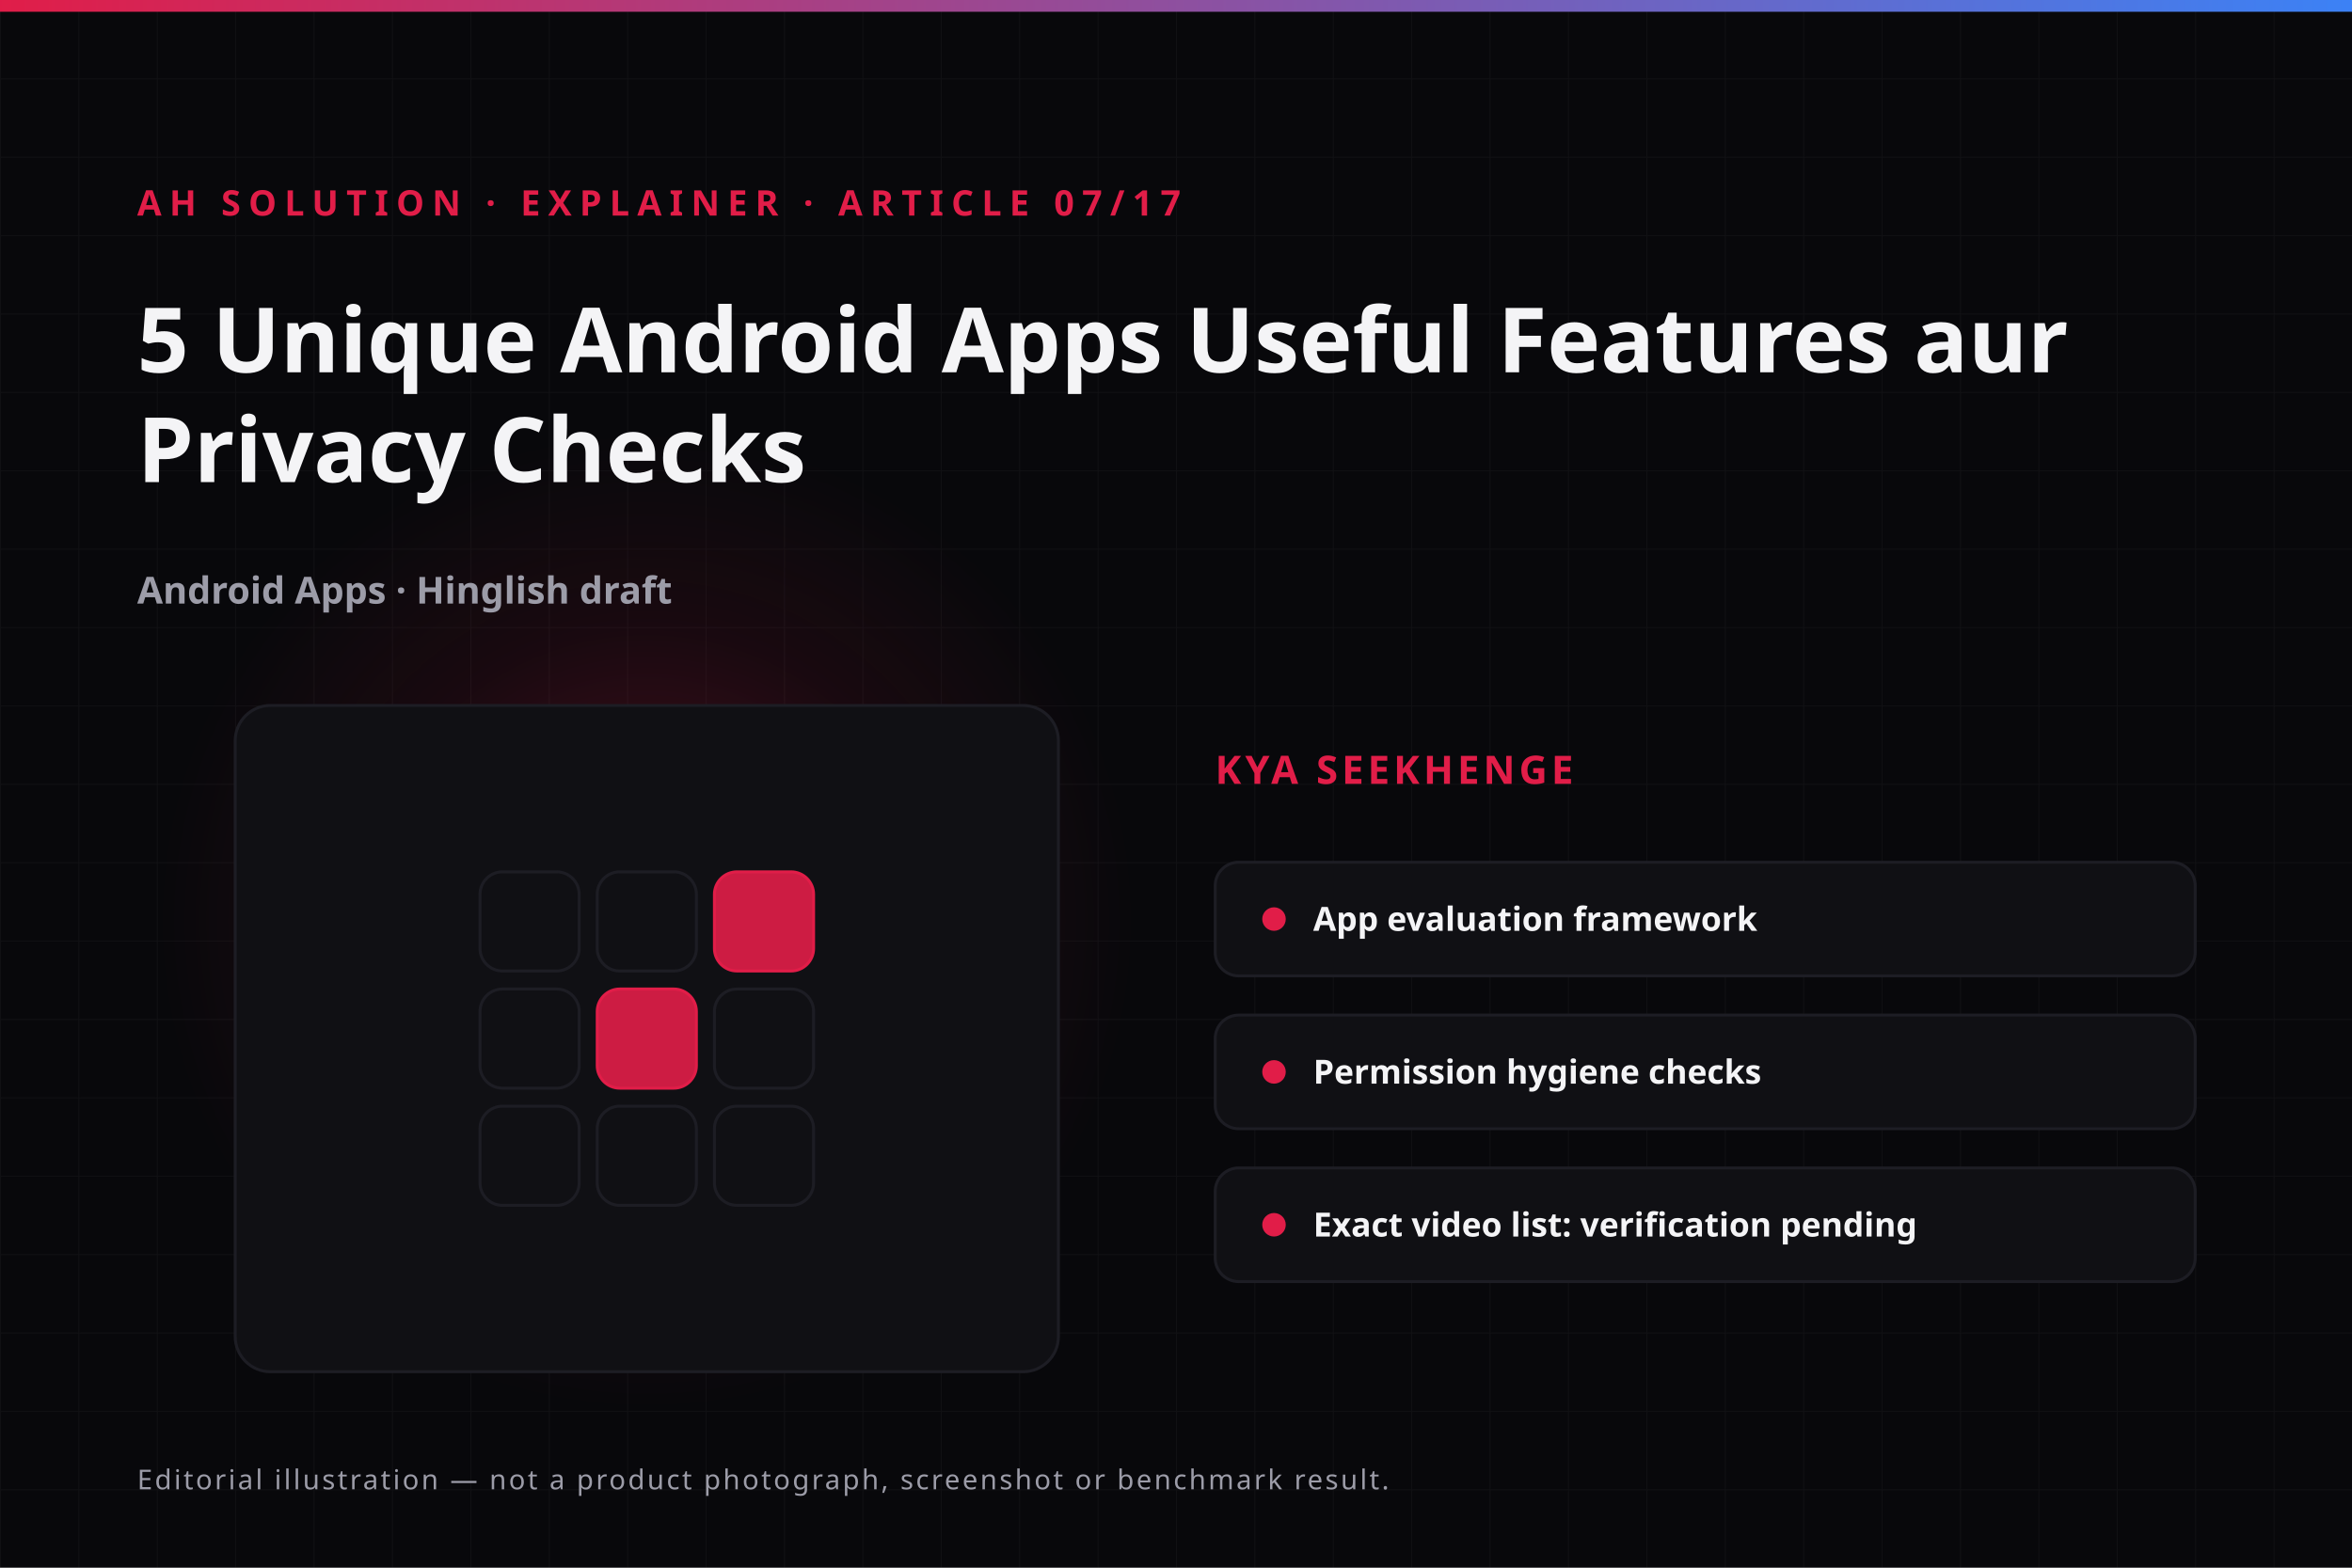
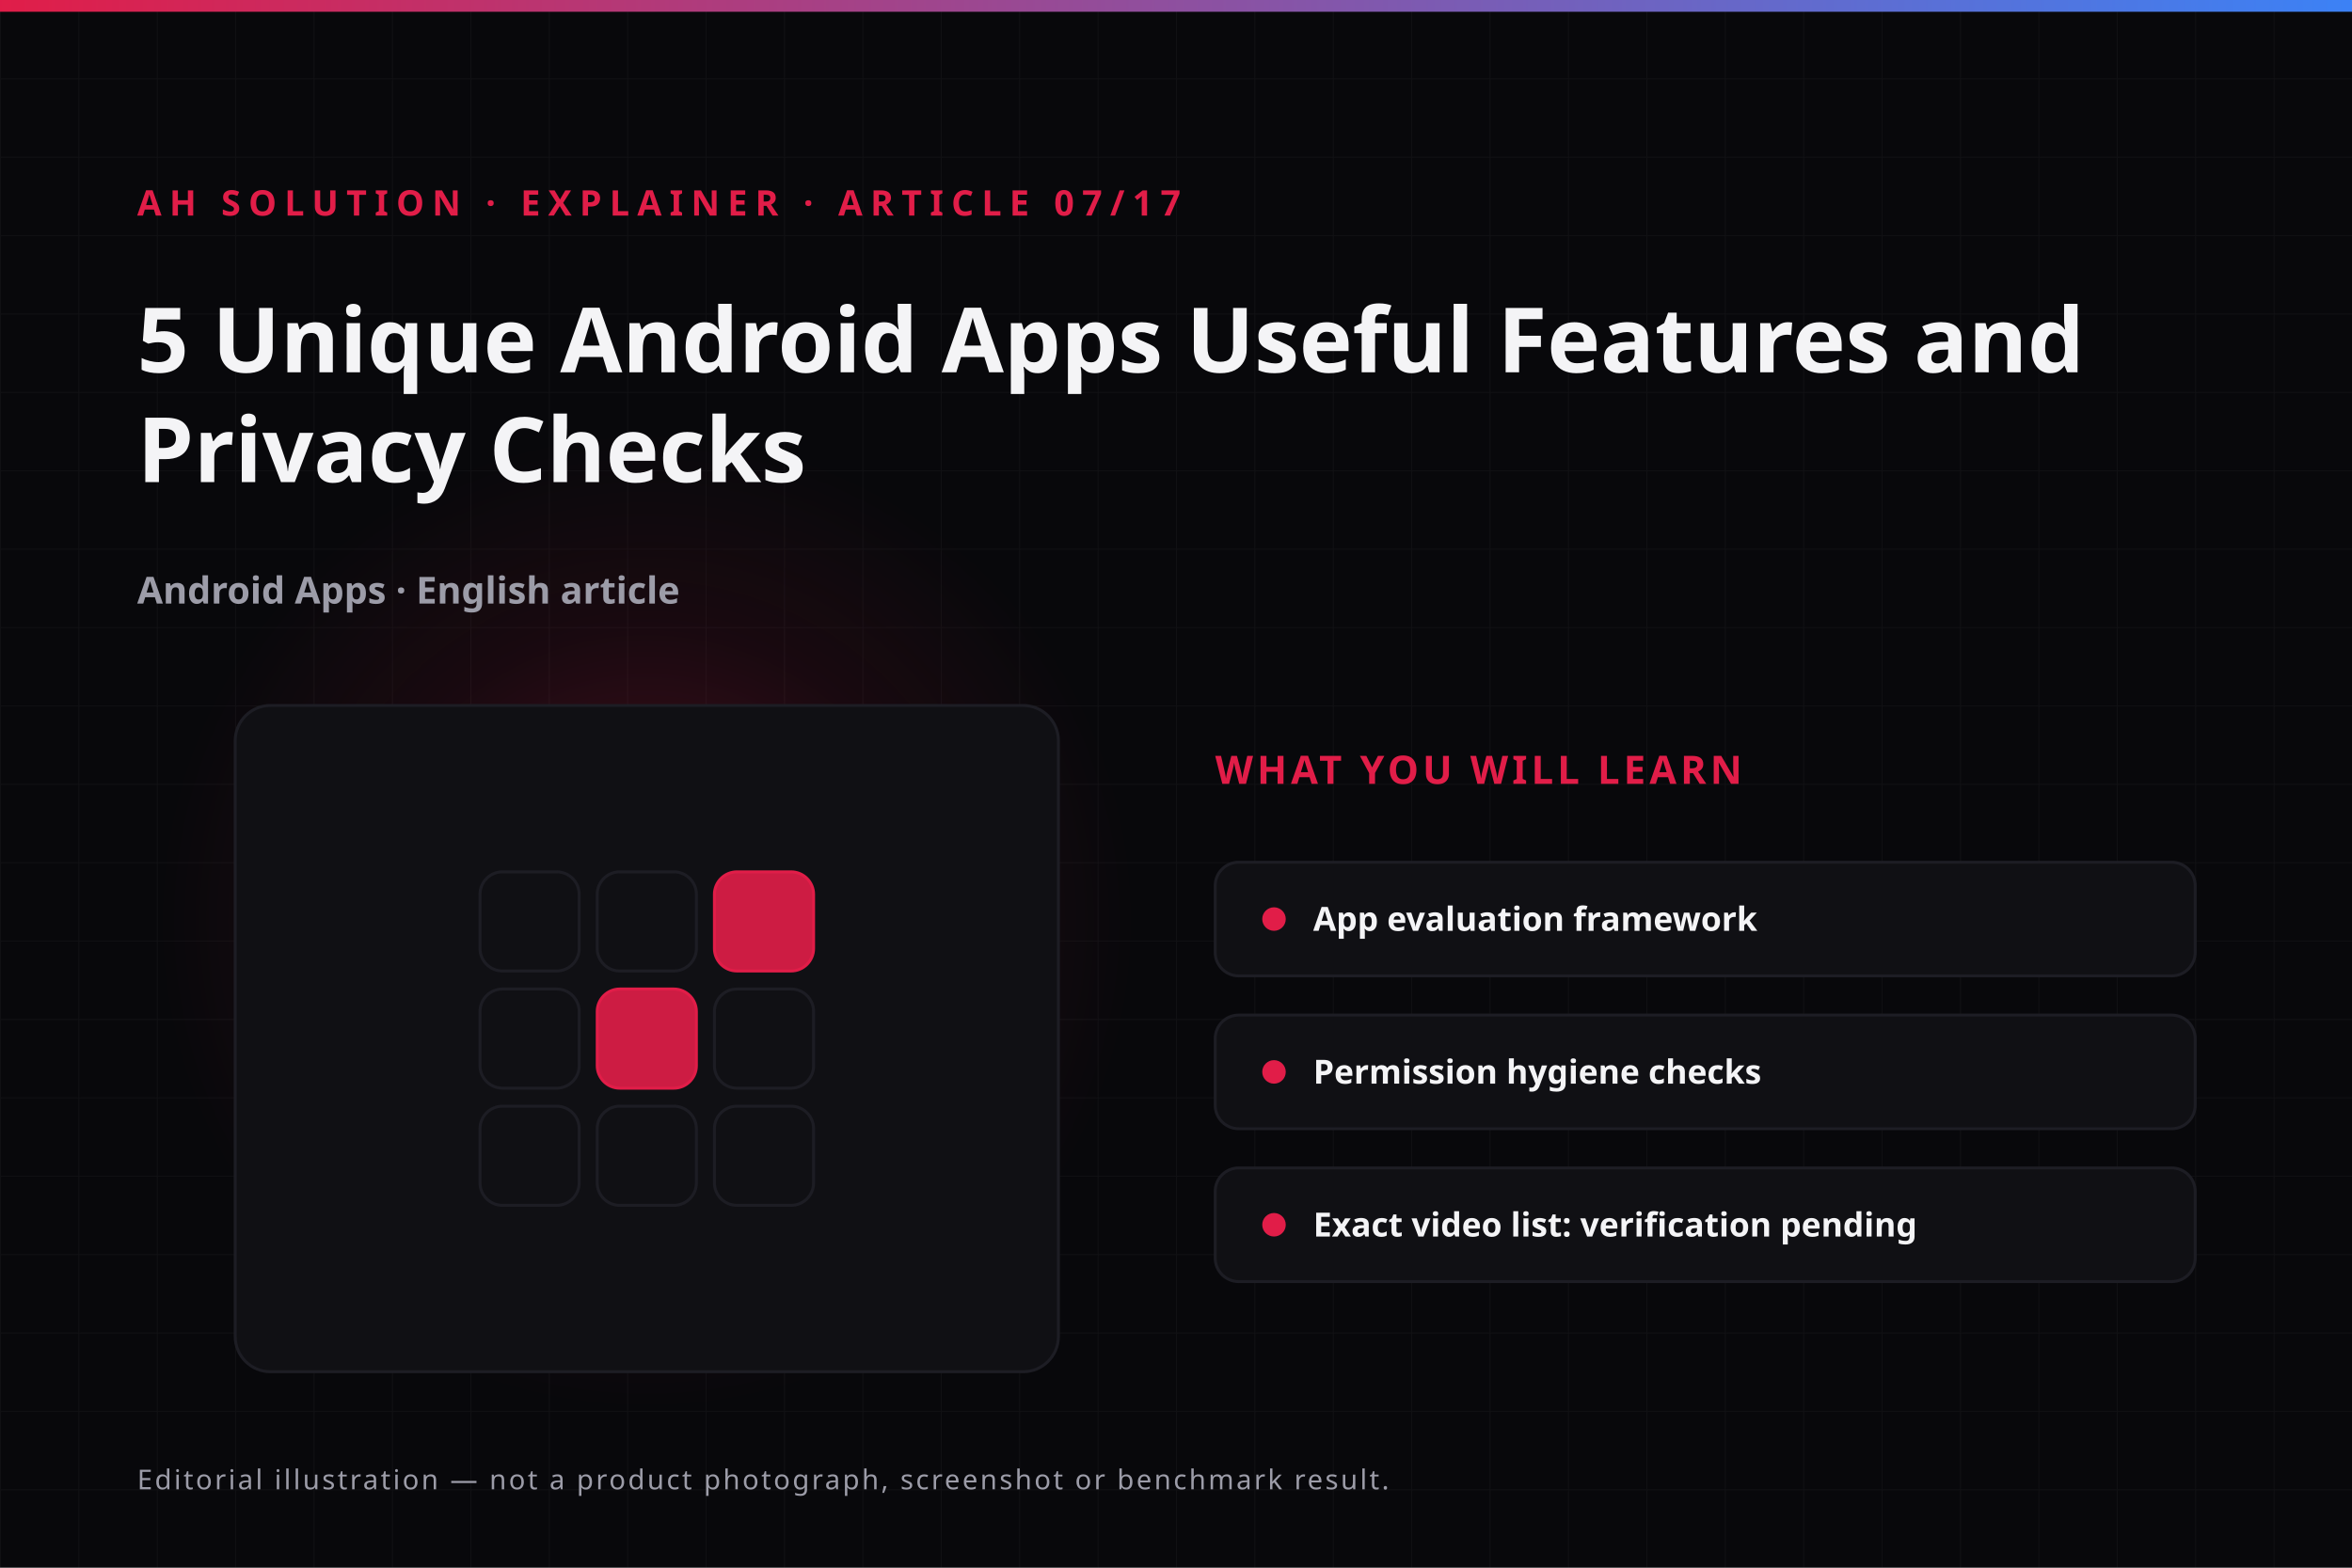
- <svg xmlns="http://www.w3.org/2000/svg" width="1200" height="800" viewBox="0 0 1200 800" role="img" aria-label="AH Solution explainer visual — 5 Unique Android Apps: Useful Features aur Privacy Checks">
+ <svg xmlns="http://www.w3.org/2000/svg" width="1200" height="800" viewBox="0 0 1200 800" role="img" aria-label="AH Solution explainer visual — 5 Unique Android Apps: Useful Features and Privacy Checks">
  <defs>
    <radialGradient id="glow" cx="50%" cy="50%" r="50%">
      <stop offset="0%" stop-color="#E11D48" stop-opacity="0.32" />
      <stop offset="60%" stop-color="#E11D48" stop-opacity="0.08" />
      <stop offset="100%" stop-color="#E11D48" stop-opacity="0" />
    </radialGradient>
    <linearGradient id="bar" x1="0" y1="0" x2="1" y2="0">
      <stop offset="0%" stop-color="#E11D48" />
      <stop offset="100%" stop-color="#3B82F6" />
    </linearGradient>
    <pattern id="grid" width="40" height="40" patternUnits="userSpaceOnUse">
      <path d="M40 0H0V40" fill="none" stroke="#FFFFFF" stroke-opacity="0.035" stroke-width="1" />
    </pattern>
  </defs>
  <rect width="1200" height="800" fill="#08080B" />
  <rect width="1200" height="800" fill="url(#grid)" />
  <circle cx="330" cy="470" r="250" fill="url(#glow)" />
  <rect x="0" y="0" width="1200" height="6" fill="url(#bar)" />
  <text x="70" y="110" font-family="Manrope, 'Segoe UI', system-ui, sans-serif" font-size="18" font-weight="700" letter-spacing="4" fill="#E11D48">AH SOLUTION · EXPLAINER · ARTICLE 07/17</text>
-   <text x="70" y="190" font-family="Manrope, 'Segoe UI', system-ui, sans-serif" font-size="46" font-weight="800" fill="#F4F4F6">5 Unique Android Apps Useful Features aur</text>
+   <text x="70" y="190" font-family="Manrope, 'Segoe UI', system-ui, sans-serif" font-size="46" font-weight="800" fill="#F4F4F6">5 Unique Android Apps Useful Features and</text>
  <text x="70" y="246" font-family="Manrope, 'Segoe UI', system-ui, sans-serif" font-size="46" font-weight="800" fill="#F4F4F6">Privacy Checks</text>
-   <text x="70" y="308" font-family="Manrope, 'Segoe UI', system-ui, sans-serif" font-size="19" font-weight="600" fill="#9C9CA8">Android Apps · Hinglish draft</text>
+   <text x="70" y="308" font-family="Manrope, 'Segoe UI', system-ui, sans-serif" font-size="19" font-weight="600" fill="#9C9CA8">Android Apps · English article</text>
  <rect x="120" y="360" width="420" height="340" rx="18" fill="#101014" stroke="#1D1D24" stroke-width="1.5" />
  <rect x="244.9" y="444.9" width="50.6" height="50.6" rx="11.5" fill="#101014" fill-opacity="1" stroke="#1D1D24" stroke-width="1.5" />
  <rect x="304.7" y="444.9" width="50.6" height="50.6" rx="11.5" fill="#101014" fill-opacity="1" stroke="#1D1D24" stroke-width="1.5" />
  <rect x="364.5" y="444.9" width="50.6" height="50.6" rx="11.5" fill="#E11D48" fill-opacity="0.9" stroke="#E11D48" stroke-width="1.5" />
  <rect x="244.9" y="504.7" width="50.6" height="50.6" rx="11.5" fill="#101014" fill-opacity="1" stroke="#1D1D24" stroke-width="1.5" />
  <rect x="304.7" y="504.7" width="50.6" height="50.6" rx="11.5" fill="#E11D48" fill-opacity="0.9" stroke="#E11D48" stroke-width="1.5" />
  <rect x="364.5" y="504.7" width="50.6" height="50.6" rx="11.5" fill="#101014" fill-opacity="1" stroke="#1D1D24" stroke-width="1.5" />
  <rect x="244.9" y="564.5" width="50.6" height="50.6" rx="11.5" fill="#101014" fill-opacity="1" stroke="#1D1D24" stroke-width="1.5" />
  <rect x="304.7" y="564.5" width="50.6" height="50.6" rx="11.5" fill="#101014" fill-opacity="1" stroke="#1D1D24" stroke-width="1.5" />
  <rect x="364.5" y="564.5" width="50.6" height="50.6" rx="11.5" fill="#101014" fill-opacity="1" stroke="#1D1D24" stroke-width="1.5" />
-   <text x="620" y="400" font-family="Manrope, 'Segoe UI', system-ui, sans-serif" font-size="20" font-weight="700" letter-spacing="2" fill="#E11D48">KYA SEEKHENGE</text>
+   <text x="620" y="400" font-family="Manrope, 'Segoe UI', system-ui, sans-serif" font-size="20" font-weight="700" letter-spacing="2" fill="#E11D48">WHAT YOU WILL LEARN</text>
  <rect x="620" y="440" width="500" height="58" rx="12" fill="#101014" stroke="#1D1D24" stroke-width="1.5" />
  <circle cx="650" cy="469" r="6" fill="#E11D48" />
  <text x="670" y="475" font-family="Manrope, 'Segoe UI', system-ui, sans-serif" font-size="17" font-weight="600" fill="#F4F4F6">App evaluation framework</text>
  <rect x="620" y="518" width="500" height="58" rx="12" fill="#101014" stroke="#1D1D24" stroke-width="1.5" />
  <circle cx="650" cy="547" r="6" fill="#E11D48" />
  <text x="670" y="553" font-family="Manrope, 'Segoe UI', system-ui, sans-serif" font-size="17" font-weight="600" fill="#F4F4F6">Permission hygiene checks</text>
  <rect x="620" y="596" width="500" height="58" rx="12" fill="#101014" stroke="#1D1D24" stroke-width="1.5" />
  <circle cx="650" cy="625" r="6" fill="#E11D48" />
  <text x="670" y="631" font-family="Manrope, 'Segoe UI', system-ui, sans-serif" font-size="17" font-weight="600" fill="#F4F4F6">Exact video list: verification pending</text>
  <text x="70" y="760" font-family="Manrope, 'Segoe UI', system-ui, sans-serif" font-size="14" font-weight="500" letter-spacing="1.2" fill="#9C9CA8">Editorial illustration — not a product photograph, screenshot or benchmark result.</text>
</svg>
